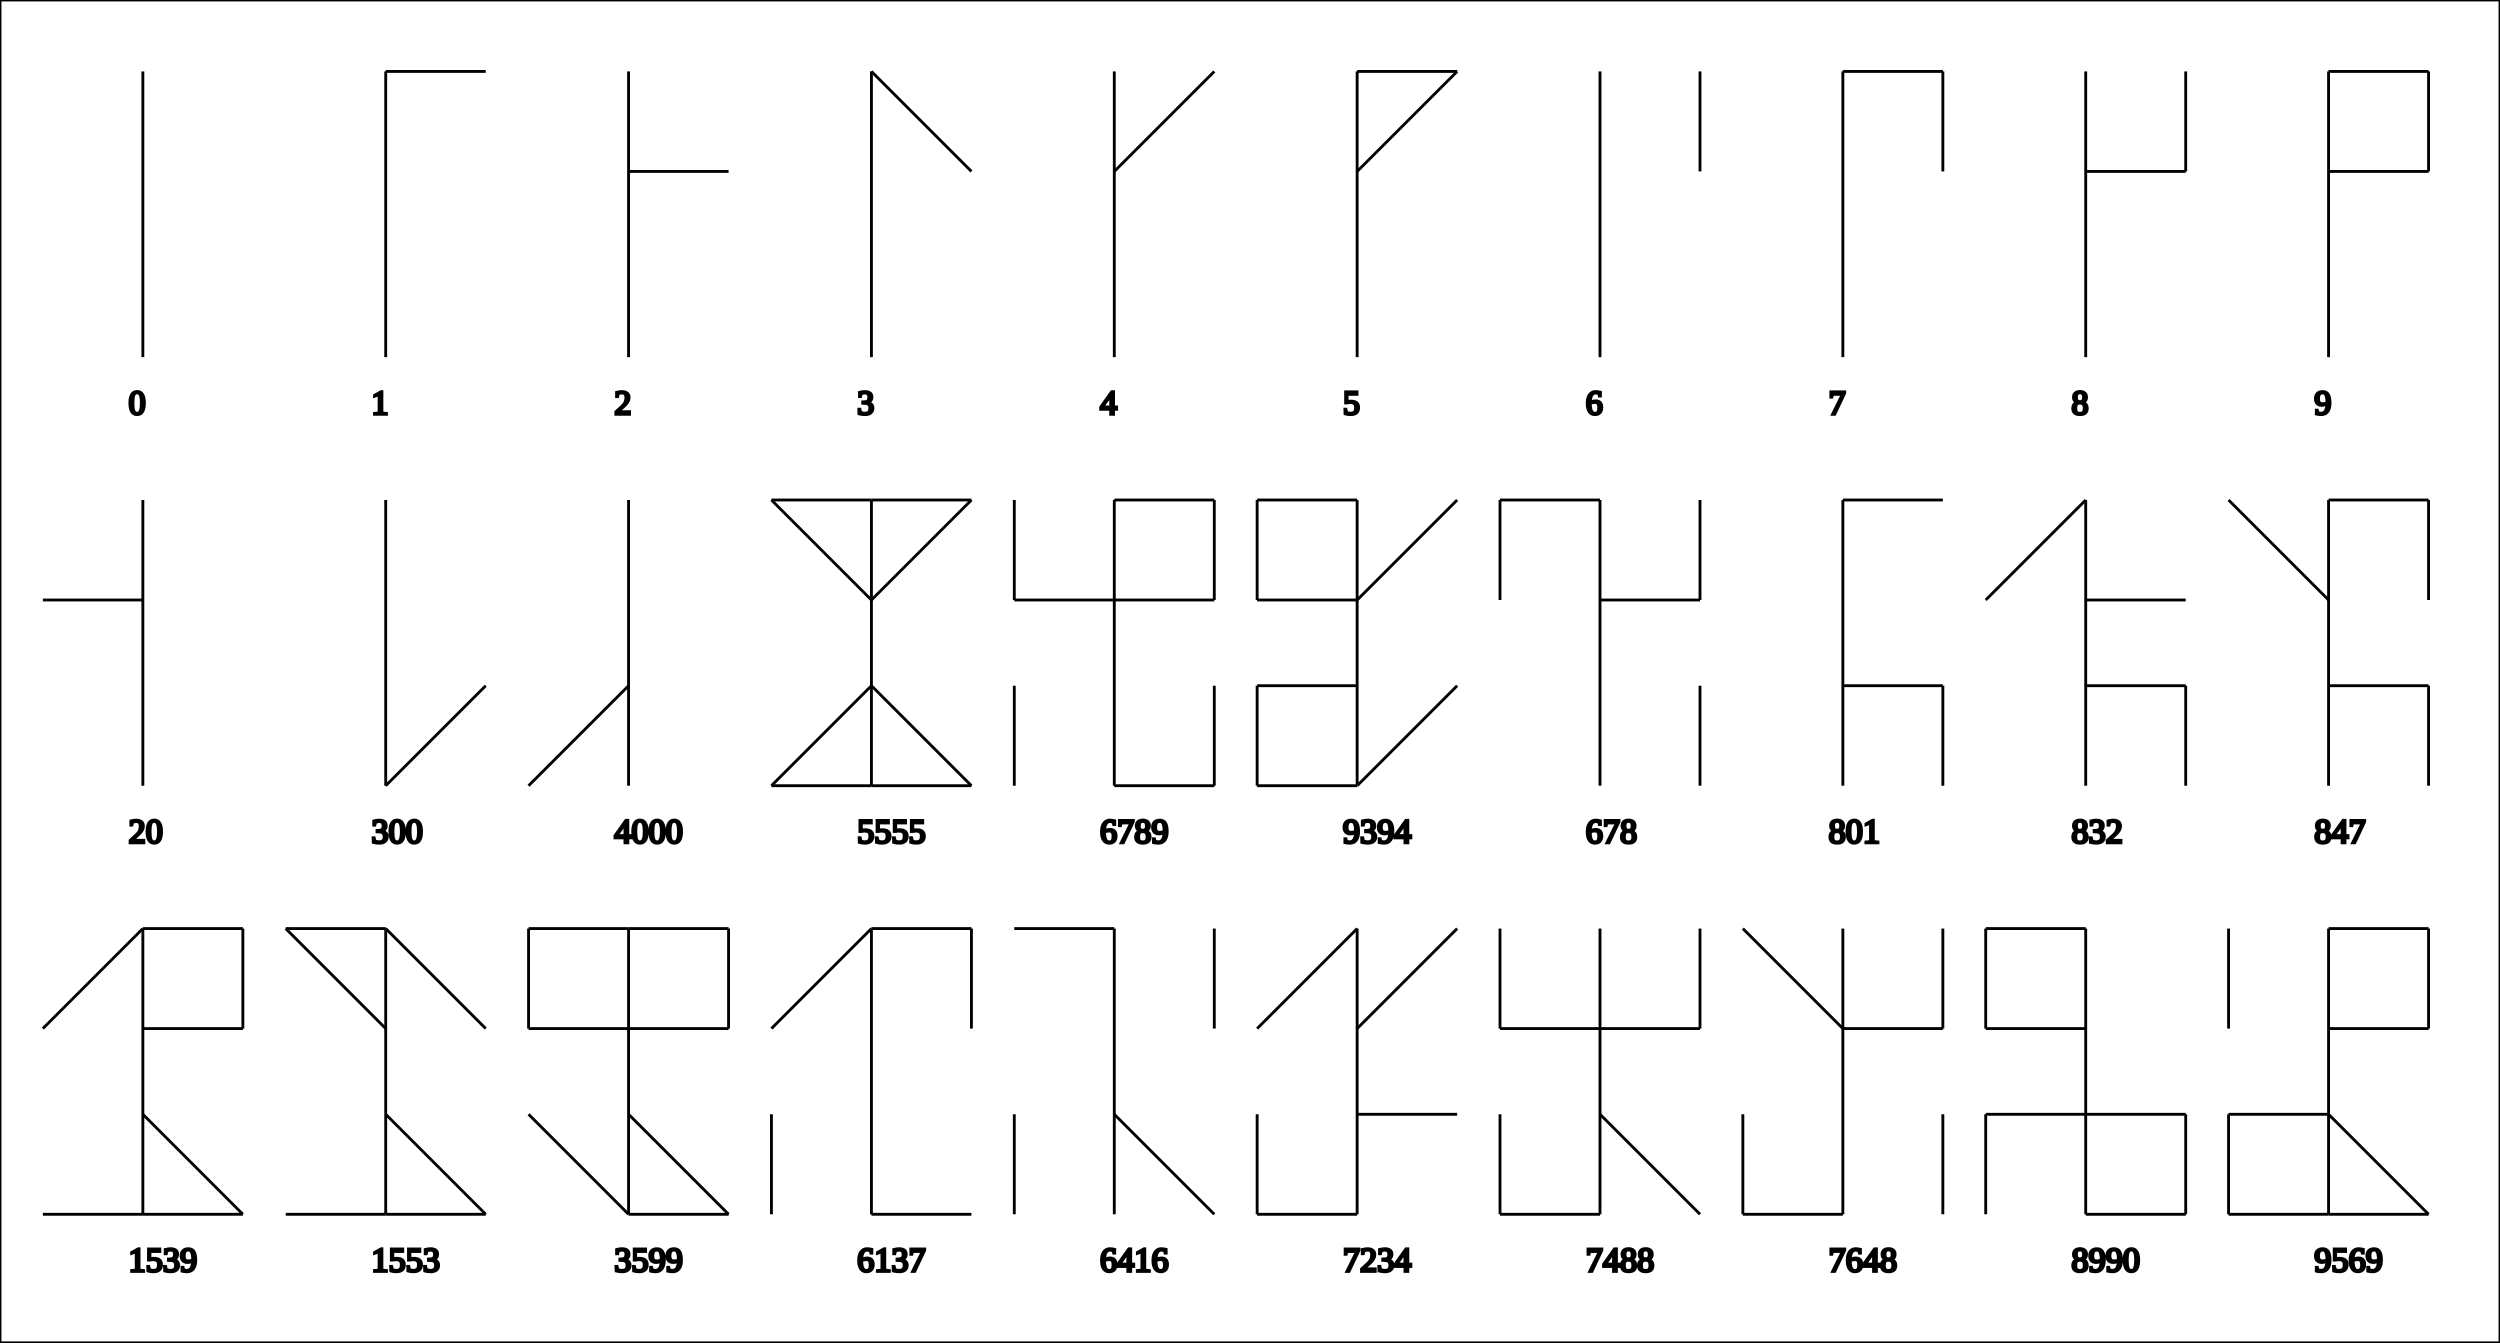
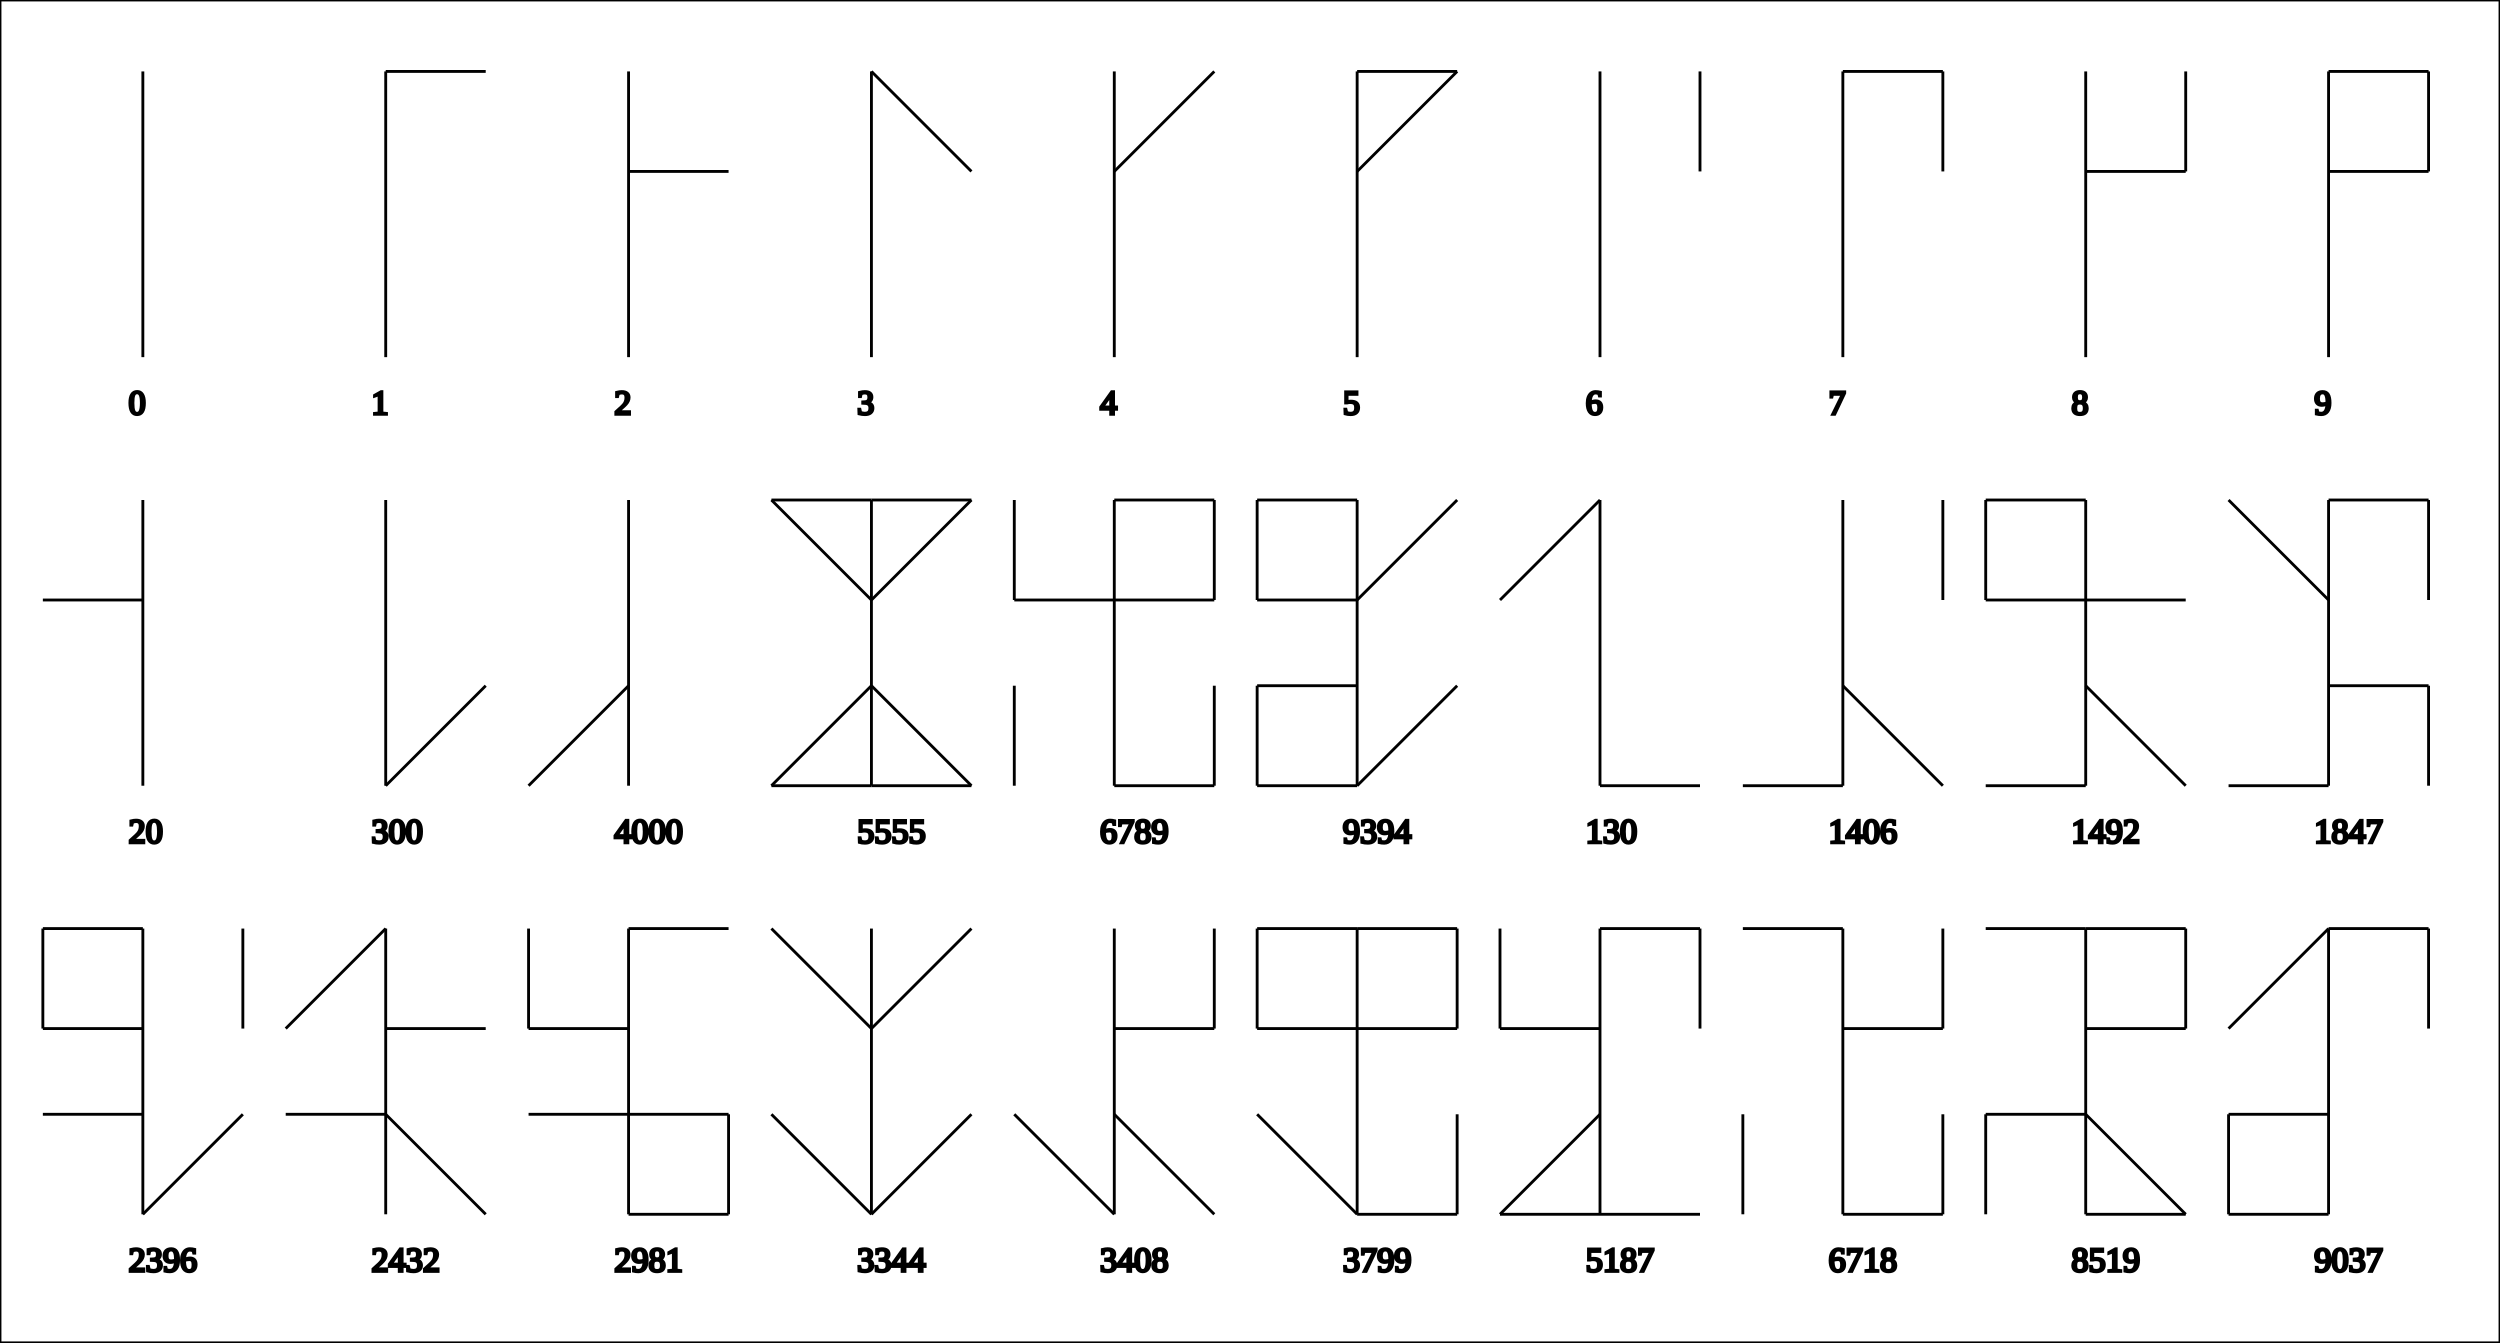
<svg xmlns="http://www.w3.org/2000/svg" width="875" height="470" style="stroke:black;" version="1.1">
  <rect width="100%" height="100%" style="fill:white;" />
  <line x1="50" y1="25" x2="50" y2="125" />
  <text x="45" y="145">0</text>
  <line x1="135" y1="25" x2="135" y2="125" />
  <line x1="135" y1="25" x2="170" y2="25" />
  <text x="130" y="145">1</text>
  <line x1="220" y1="25" x2="220" y2="125" />
  <line x1="220" y1="60" x2="255" y2="60" />
  <text x="215" y="145">2</text>
  <line x1="305" y1="25" x2="305" y2="125" />
  <line x1="305" y1="25" x2="340" y2="60" />
  <text x="300" y="145">3</text>
  <line x1="390" y1="25" x2="390" y2="125" />
  <line x1="390" y1="60" x2="425" y2="25" />
  <text x="385" y="145">4</text>
  <line x1="475" y1="25" x2="475" y2="125" />
  <line x1="475" y1="25" x2="510" y2="25" />
  <line x1="475" y1="60" x2="510" y2="25" />
  <text x="470" y="145">5</text>
  <line x1="560" y1="25" x2="560" y2="125" />
  <line x1="595" y1="25" x2="595" y2="60" />
  <text x="555" y="145">6</text>
  <line x1="645" y1="25" x2="645" y2="125" />
  <line x1="645" y1="25" x2="680" y2="25" />
  <line x1="680" y1="25" x2="680" y2="60" />
  <text x="640" y="145">7</text>
  <line x1="730" y1="25" x2="730" y2="125" />
  <line x1="730" y1="60" x2="765" y2="60" />
  <line x1="765" y1="25" x2="765" y2="60" />
  <text x="725" y="145">8</text>
  <line x1="815" y1="25" x2="815" y2="125" />
  <line x1="815" y1="25" x2="850" y2="25" />
  <line x1="815" y1="60" x2="850" y2="60" />
  <line x1="850" y1="25" x2="850" y2="60" />
  <text x="810" y="145">9</text>
  <line x1="50" y1="175" x2="50" y2="275" />
  <line x1="50" y1="210" x2="15" y2="210" />
  <text x="45" y="295">20</text>
  <line x1="135" y1="175" x2="135" y2="275" />
  <line x1="135" y1="275" x2="170" y2="240" />
  <text x="130" y="295">300</text>
  <line x1="220" y1="175" x2="220" y2="275" />
  <line x1="220" y1="240" x2="185" y2="275" />
  <text x="215" y="295">4000</text>
  <line x1="305" y1="175" x2="305" y2="275" />
  <line x1="305" y1="175" x2="340" y2="175" />
  <line x1="305" y1="210" x2="340" y2="175" />
  <line x1="305" y1="175" x2="270" y2="175" />
  <line x1="305" y1="210" x2="270" y2="175" />
  <line x1="305" y1="275" x2="340" y2="275" />
  <line x1="305" y1="240" x2="340" y2="275" />
  <line x1="305" y1="275" x2="270" y2="275" />
  <line x1="305" y1="240" x2="270" y2="275" />
  <text x="300" y="295">5555</text>
  <line x1="390" y1="175" x2="390" y2="275" />
  <line x1="390" y1="175" x2="425" y2="175" />
  <line x1="390" y1="210" x2="425" y2="210" />
  <line x1="425" y1="175" x2="425" y2="210" />
  <line x1="390" y1="210" x2="355" y2="210" />
  <line x1="355" y1="175" x2="355" y2="210" />
  <line x1="390" y1="275" x2="425" y2="275" />
  <line x1="425" y1="240" x2="425" y2="275" />
  <line x1="355" y1="240" x2="355" y2="275" />
  <text x="385" y="295">6789</text>
  <line x1="475" y1="175" x2="475" y2="275" />
  <line x1="475" y1="210" x2="510" y2="175" />
  <line x1="475" y1="175" x2="440" y2="175" />
  <line x1="475" y1="210" x2="440" y2="210" />
  <line x1="440" y1="175" x2="440" y2="210" />
  <line x1="475" y1="275" x2="510" y2="240" />
  <line x1="475" y1="275" x2="440" y2="275" />
  <line x1="475" y1="240" x2="440" y2="240" />
  <line x1="440" y1="240" x2="440" y2="275" />
  <text x="470" y="295">9394</text>
  <line x1="560" y1="175" x2="560" y2="275" />
-   <line x1="560" y1="210" x2="595" y2="210" />
-   <line x1="595" y1="175" x2="595" y2="210" />
-   <line x1="560" y1="175" x2="525" y2="175" />
-   <line x1="525" y1="175" x2="525" y2="210" />
-   <line x1="595" y1="240" x2="595" y2="275" />
-   <text x="555" y="295">678</text>
+   <line x1="560" y1="175" x2="525" y2="210" />
+   <line x1="560" y1="275" x2="595" y2="275" />
+   <text x="555" y="295">130</text>
  <line x1="645" y1="175" x2="645" y2="275" />
-   <line x1="645" y1="175" x2="680" y2="175" />
-   <line x1="645" y1="240" x2="680" y2="240" />
-   <line x1="680" y1="240" x2="680" y2="275" />
-   <text x="640" y="295">801</text>
+   <line x1="680" y1="175" x2="680" y2="210" />
+   <line x1="645" y1="240" x2="680" y2="275" />
+   <line x1="645" y1="275" x2="610" y2="275" />
+   <text x="640" y="295">1406</text>
  <line x1="730" y1="175" x2="730" y2="275" />
  <line x1="730" y1="210" x2="765" y2="210" />
-   <line x1="730" y1="175" x2="695" y2="210" />
-   <line x1="730" y1="240" x2="765" y2="240" />
-   <line x1="765" y1="240" x2="765" y2="275" />
-   <text x="725" y="295">832</text>
+   <line x1="730" y1="175" x2="695" y2="175" />
+   <line x1="730" y1="210" x2="695" y2="210" />
+   <line x1="695" y1="175" x2="695" y2="210" />
+   <line x1="730" y1="240" x2="765" y2="275" />
+   <line x1="730" y1="275" x2="695" y2="275" />
+   <text x="725" y="295">1492</text>
  <line x1="815" y1="175" x2="815" y2="275" />
  <line x1="815" y1="175" x2="850" y2="175" />
  <line x1="850" y1="175" x2="850" y2="210" />
  <line x1="815" y1="210" x2="780" y2="175" />
  <line x1="815" y1="240" x2="850" y2="240" />
  <line x1="850" y1="240" x2="850" y2="275" />
-   <text x="810" y="295">847</text>
+   <line x1="815" y1="275" x2="780" y2="275" />
+   <text x="810" y="295">1847</text>
  <line x1="50" y1="325" x2="50" y2="425" />
-   <line x1="50" y1="325" x2="85" y2="325" />
-   <line x1="50" y1="360" x2="85" y2="360" />
  <line x1="85" y1="325" x2="85" y2="360" />
-   <line x1="50" y1="325" x2="15" y2="360" />
-   <line x1="50" y1="425" x2="85" y2="425" />
-   <line x1="50" y1="390" x2="85" y2="425" />
-   <line x1="50" y1="425" x2="15" y2="425" />
-   <text x="45" y="445">1539</text>
+   <line x1="50" y1="325" x2="15" y2="325" />
+   <line x1="50" y1="360" x2="15" y2="360" />
+   <line x1="15" y1="325" x2="15" y2="360" />
+   <line x1="50" y1="425" x2="85" y2="390" />
+   <line x1="50" y1="390" x2="15" y2="390" />
+   <text x="45" y="445">2396</text>
  <line x1="135" y1="325" x2="135" y2="425" />
-   <line x1="135" y1="325" x2="170" y2="360" />
-   <line x1="135" y1="325" x2="100" y2="325" />
-   <line x1="135" y1="360" x2="100" y2="325" />
-   <line x1="135" y1="425" x2="170" y2="425" />
+   <line x1="135" y1="360" x2="170" y2="360" />
+   <line x1="135" y1="325" x2="100" y2="360" />
  <line x1="135" y1="390" x2="170" y2="425" />
-   <line x1="135" y1="425" x2="100" y2="425" />
-   <text x="130" y="445">1553</text>
+   <line x1="135" y1="390" x2="100" y2="390" />
+   <text x="130" y="445">2432</text>
  <line x1="220" y1="325" x2="220" y2="425" />
  <line x1="220" y1="325" x2="255" y2="325" />
-   <line x1="220" y1="360" x2="255" y2="360" />
-   <line x1="255" y1="325" x2="255" y2="360" />
-   <line x1="220" y1="325" x2="185" y2="325" />
  <line x1="220" y1="360" x2="185" y2="360" />
  <line x1="185" y1="325" x2="185" y2="360" />
  <line x1="220" y1="425" x2="255" y2="425" />
-   <line x1="220" y1="390" x2="255" y2="425" />
-   <line x1="220" y1="425" x2="185" y2="390" />
-   <text x="215" y="445">3599</text>
+   <line x1="220" y1="390" x2="255" y2="390" />
+   <line x1="255" y1="390" x2="255" y2="425" />
+   <line x1="220" y1="390" x2="185" y2="390" />
+   <text x="215" y="445">2981</text>
  <line x1="305" y1="325" x2="305" y2="425" />
-   <line x1="305" y1="325" x2="340" y2="325" />
-   <line x1="340" y1="325" x2="340" y2="360" />
-   <line x1="305" y1="325" x2="270" y2="360" />
-   <line x1="305" y1="425" x2="340" y2="425" />
-   <line x1="270" y1="390" x2="270" y2="425" />
-   <text x="300" y="445">6137</text>
+   <line x1="305" y1="360" x2="340" y2="325" />
+   <line x1="305" y1="360" x2="270" y2="325" />
+   <line x1="305" y1="425" x2="340" y2="390" />
+   <line x1="305" y1="425" x2="270" y2="390" />
+   <text x="300" y="445">3344</text>
  <line x1="390" y1="325" x2="390" y2="425" />
+   <line x1="390" y1="360" x2="425" y2="360" />
  <line x1="425" y1="325" x2="425" y2="360" />
-   <line x1="390" y1="325" x2="355" y2="325" />
  <line x1="390" y1="390" x2="425" y2="425" />
-   <line x1="355" y1="390" x2="355" y2="425" />
-   <text x="385" y="445">6416</text>
+   <line x1="390" y1="425" x2="355" y2="390" />
+   <text x="385" y="445">3408</text>
  <line x1="475" y1="325" x2="475" y2="425" />
-   <line x1="475" y1="360" x2="510" y2="325" />
-   <line x1="475" y1="325" x2="440" y2="360" />
-   <line x1="475" y1="390" x2="510" y2="390" />
-   <line x1="475" y1="425" x2="440" y2="425" />
-   <line x1="440" y1="390" x2="440" y2="425" />
-   <text x="470" y="445">7234</text>
+   <line x1="475" y1="325" x2="510" y2="325" />
+   <line x1="475" y1="360" x2="510" y2="360" />
+   <line x1="510" y1="325" x2="510" y2="360" />
+   <line x1="475" y1="325" x2="440" y2="325" />
+   <line x1="475" y1="360" x2="440" y2="360" />
+   <line x1="440" y1="325" x2="440" y2="360" />
+   <line x1="475" y1="425" x2="510" y2="425" />
+   <line x1="510" y1="390" x2="510" y2="425" />
+   <line x1="475" y1="425" x2="440" y2="390" />
+   <text x="470" y="445">3799</text>
  <line x1="560" y1="325" x2="560" y2="425" />
-   <line x1="560" y1="360" x2="595" y2="360" />
+   <line x1="560" y1="325" x2="595" y2="325" />
  <line x1="595" y1="325" x2="595" y2="360" />
  <line x1="560" y1="360" x2="525" y2="360" />
  <line x1="525" y1="325" x2="525" y2="360" />
-   <line x1="560" y1="390" x2="595" y2="425" />
+   <line x1="560" y1="425" x2="595" y2="425" />
  <line x1="560" y1="425" x2="525" y2="425" />
-   <line x1="525" y1="390" x2="525" y2="425" />
-   <text x="555" y="445">7488</text>
+   <line x1="560" y1="390" x2="525" y2="425" />
+   <text x="555" y="445">5187</text>
  <line x1="645" y1="325" x2="645" y2="425" />
  <line x1="645" y1="360" x2="680" y2="360" />
  <line x1="680" y1="325" x2="680" y2="360" />
-   <line x1="645" y1="360" x2="610" y2="325" />
+   <line x1="645" y1="325" x2="610" y2="325" />
+   <line x1="645" y1="425" x2="680" y2="425" />
  <line x1="680" y1="390" x2="680" y2="425" />
-   <line x1="645" y1="425" x2="610" y2="425" />
  <line x1="610" y1="390" x2="610" y2="425" />
-   <text x="640" y="445">7648</text>
+   <text x="640" y="445">6718</text>
  <line x1="730" y1="325" x2="730" y2="425" />
+   <line x1="730" y1="325" x2="765" y2="325" />
+   <line x1="730" y1="360" x2="765" y2="360" />
+   <line x1="765" y1="325" x2="765" y2="360" />
  <line x1="730" y1="325" x2="695" y2="325" />
-   <line x1="730" y1="360" x2="695" y2="360" />
-   <line x1="695" y1="325" x2="695" y2="360" />
  <line x1="730" y1="425" x2="765" y2="425" />
-   <line x1="730" y1="390" x2="765" y2="390" />
-   <line x1="765" y1="390" x2="765" y2="425" />
+   <line x1="730" y1="390" x2="765" y2="425" />
  <line x1="730" y1="390" x2="695" y2="390" />
  <line x1="695" y1="390" x2="695" y2="425" />
-   <text x="725" y="445">8990</text>
+   <text x="725" y="445">8519</text>
  <line x1="815" y1="325" x2="815" y2="425" />
  <line x1="815" y1="325" x2="850" y2="325" />
-   <line x1="815" y1="360" x2="850" y2="360" />
  <line x1="850" y1="325" x2="850" y2="360" />
-   <line x1="780" y1="325" x2="780" y2="360" />
-   <line x1="815" y1="425" x2="850" y2="425" />
-   <line x1="815" y1="390" x2="850" y2="425" />
+   <line x1="815" y1="325" x2="780" y2="360" />
  <line x1="815" y1="425" x2="780" y2="425" />
  <line x1="815" y1="390" x2="780" y2="390" />
  <line x1="780" y1="390" x2="780" y2="425" />
-   <text x="810" y="445">9569</text>
+   <text x="810" y="445">9037</text>
</svg>
